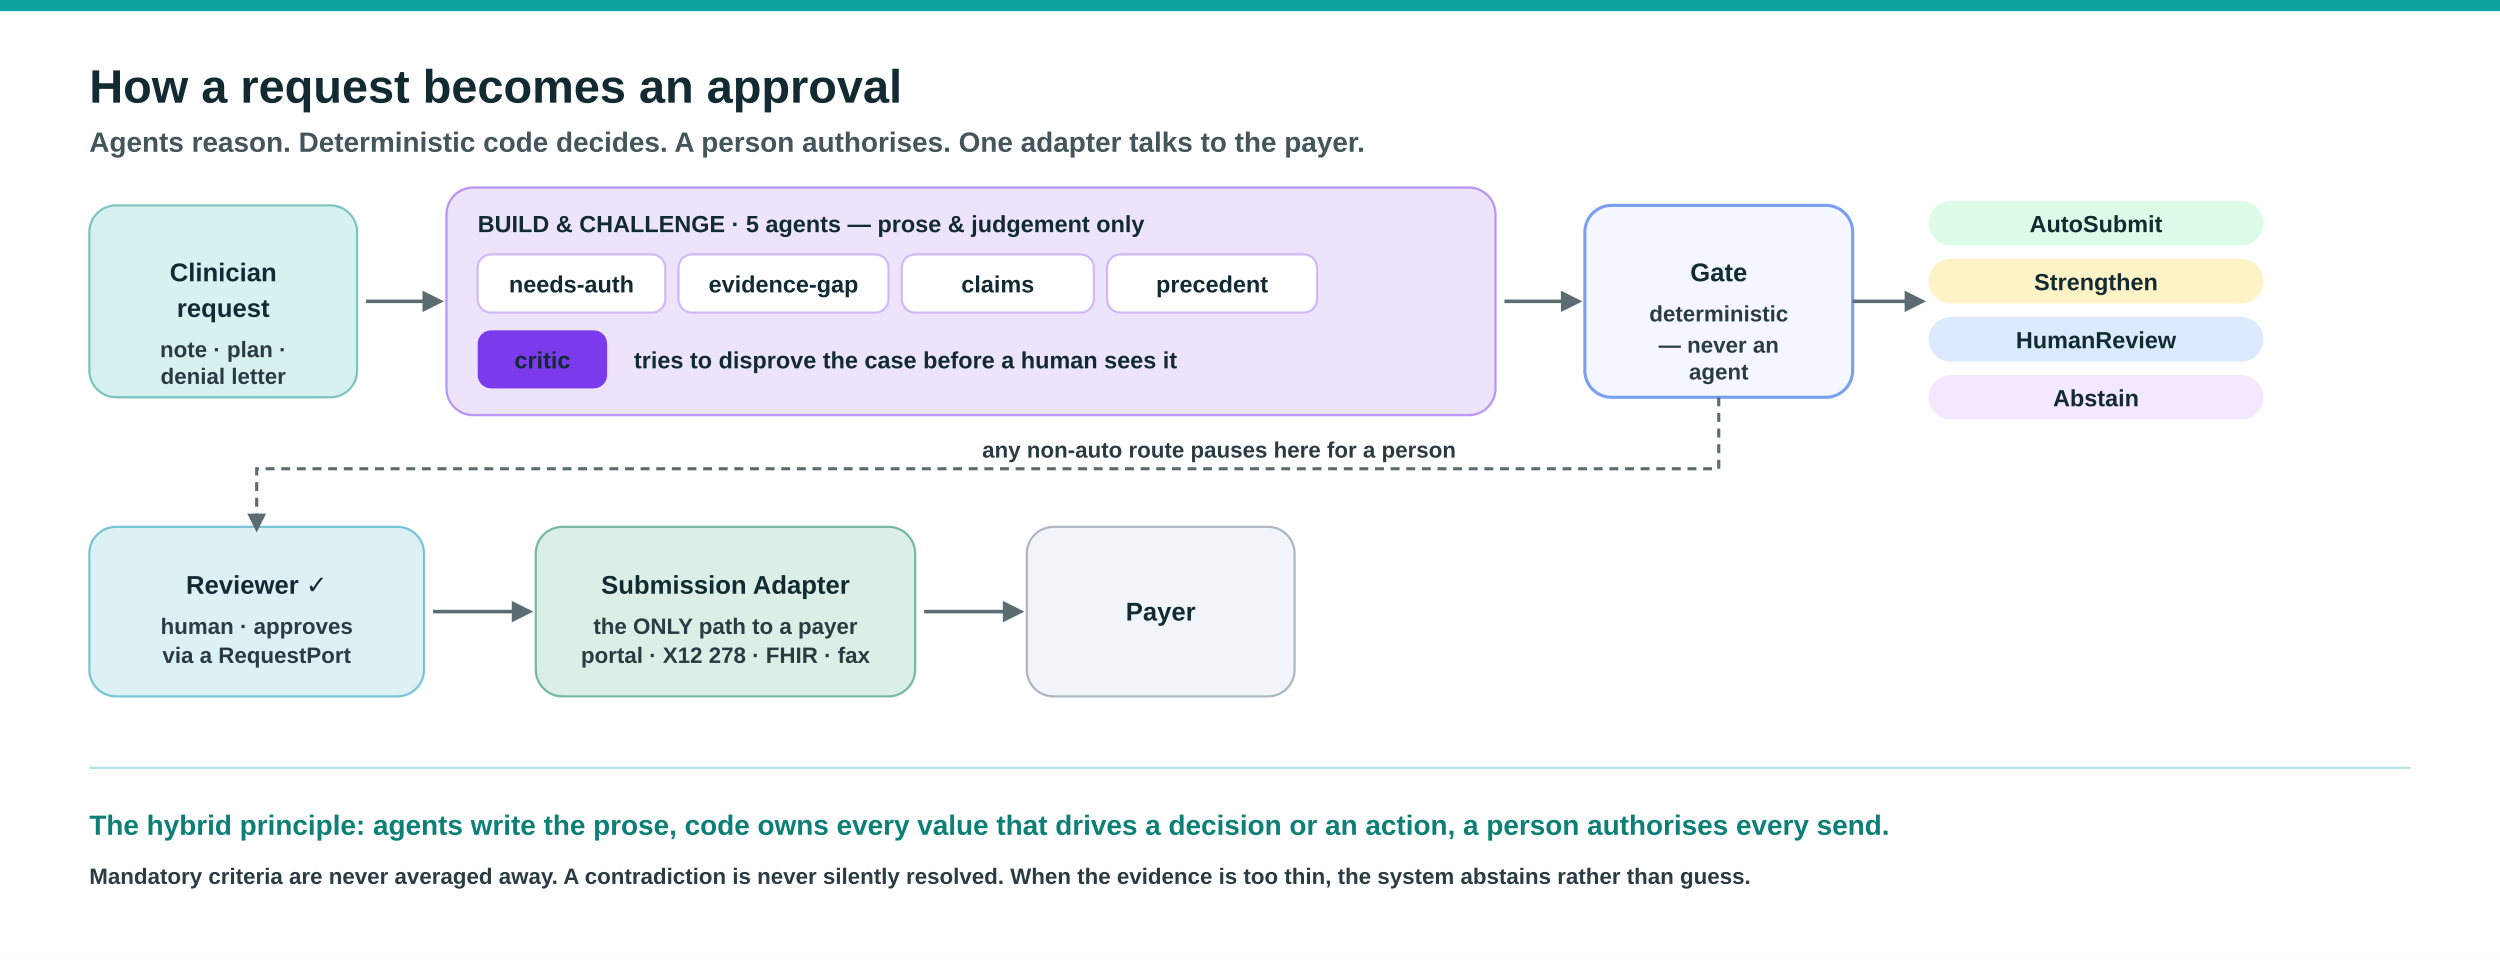
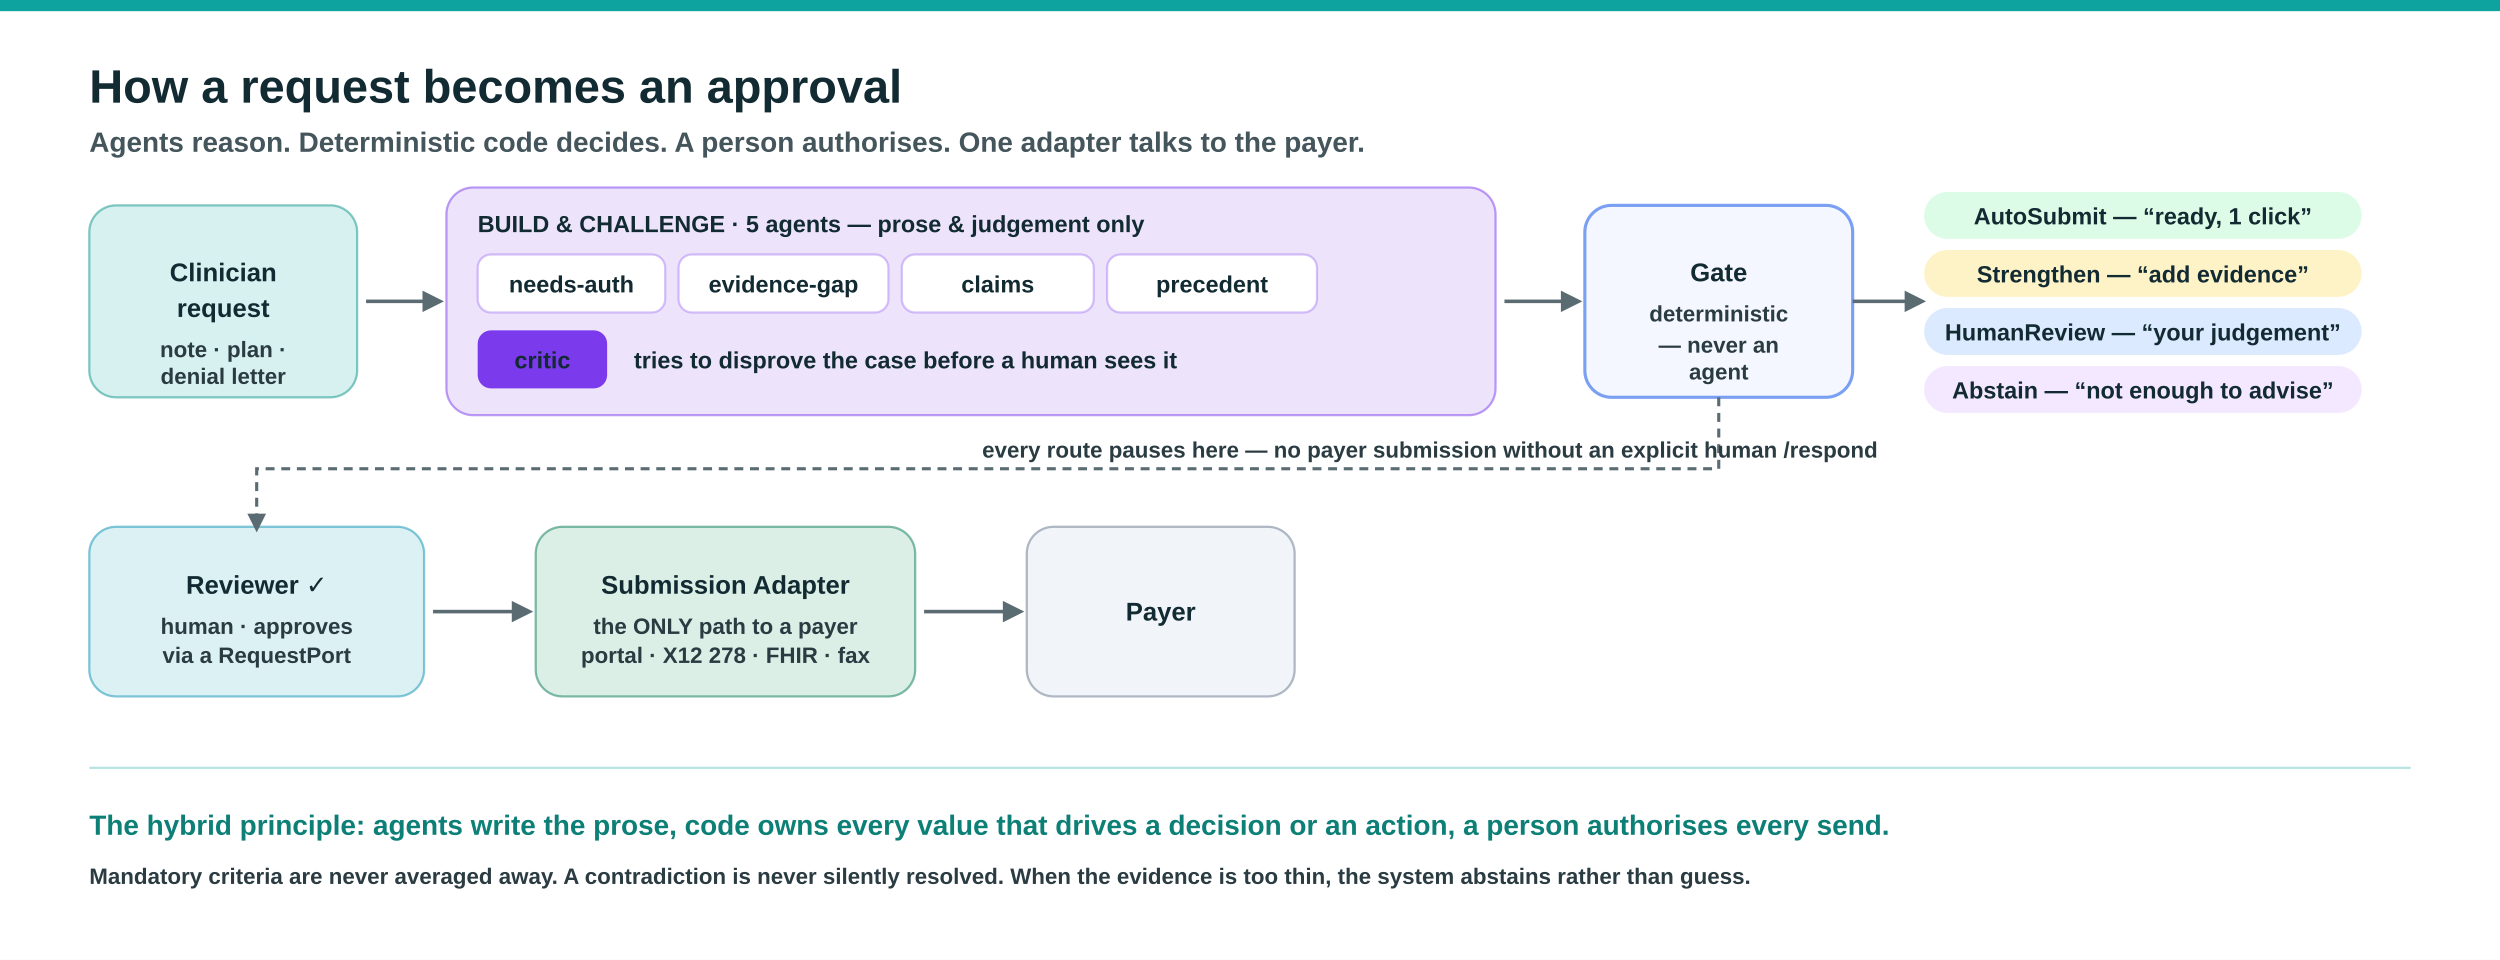
<svg xmlns="http://www.w3.org/2000/svg" viewBox="0 0 1120 430" font-family="'Segoe UI','Helvetica Neue',Arial,sans-serif">
  <style>
    text{ fill:#122A32; }
    .t{ font-size:21px; font-weight:800; }
    .sub{ font-size:12.5px; font-weight:600; fill:#44555C; }
    .n{ font-size:12px; font-weight:800; fill:#FFFFFF; }
    .nd{ font-size:11.5px; font-weight:800; }
    .sm{ font-size:10px; font-weight:600; fill:#2A3B42; }
    .rt{ font-size:10.5px; font-weight:800; }
    .foot{ font-size:12.5px; font-weight:700; fill:#0C7F76; }
    .gl{ fill:none; stroke:#FFFFFF; stroke-width:2; stroke-linecap:round; stroke-linejoin:round; }
  </style>
  <defs>
    <marker id="a" viewBox="0 0 10 10" refX="7" refY="5" markerWidth="6" markerHeight="6" orient="auto">
      <path d="M0 0 L10 5 L0 10 z" fill="#5B6B72" />
    </marker>
  </defs>
  <rect width="1120" height="430" fill="#FFFFFF" />
  <rect width="1120" height="5" fill="#0FA3A0" />
  <text x="40" y="46" class="t">How a request becomes an approval</text>
  <text x="40" y="68" class="sub">Agents reason. Deterministic code decides. A person authorises. One adapter talks to the payer.</text>
  <g transform="translate(40,92)">
    <rect width="120" height="86" rx="12" fill="#D7F0F0" stroke="#0D9488" stroke-opacity=".5" />
    <text x="60" y="34" text-anchor="middle" class="nd" fill="#0C6157">Clinician</text>
    <text x="60" y="50" text-anchor="middle" class="nd" fill="#0C6157">request</text>
    <text x="60" y="68" text-anchor="middle" class="sm">note · plan ·</text>
    <text x="60" y="80" text-anchor="middle" class="sm">denial letter</text>
  </g>
  <path d="M164 135 H196" stroke="#5B6B72" stroke-width="1.6" marker-end="url(#a)" />
  <g transform="translate(200,84)">
    <rect width="470" height="102" rx="12" fill="#EDE4FC" stroke="#7C3AED" stroke-opacity=".5" />
    <text x="14" y="20" class="rt" fill="#5B21B6">BUILD &amp; CHALLENGE · 5 agents — prose &amp; judgement only</text>
    <g font-size="10.5" font-weight="700" fill="#3B2A63">
      <rect x="14" y="30" width="84" height="26" rx="6" fill="#FFFFFF" stroke="#7C3AED" stroke-opacity=".3" />
      <text x="56" y="47" text-anchor="middle">needs-auth</text>
      <rect x="104" y="30" width="94" height="26" rx="6" fill="#FFFFFF" stroke="#7C3AED" stroke-opacity=".3" />
      <text x="151" y="47" text-anchor="middle">evidence-gap</text>
      <rect x="204" y="30" width="86" height="26" rx="6" fill="#FFFFFF" stroke="#7C3AED" stroke-opacity=".3" />
      <text x="247" y="47" text-anchor="middle">claims</text>
      <rect x="296" y="30" width="94" height="26" rx="6" fill="#FFFFFF" stroke="#7C3AED" stroke-opacity=".3" />
      <text x="343" y="47" text-anchor="middle">precedent</text>
      <rect x="14" y="64" width="58" height="26" rx="6" fill="#7C3AED" />
      <text x="43" y="81" text-anchor="middle" fill="#FFFFFF">critic</text>
      <text x="84" y="81" font-size="10.5" font-weight="600" fill="#3B2A63">tries to disprove the case before a human sees it</text>
    </g>
  </g>
  <path d="M674 135 H706" stroke="#5B6B72" stroke-width="1.6" marker-end="url(#a)" />
  <g transform="translate(710,92)">
    <rect width="120" height="86" rx="12" fill="#F4F7FF" stroke="#2563EB" stroke-opacity=".6" stroke-width="1.4" />
    <text x="60" y="34" text-anchor="middle" class="nd" fill="#1D4ED8">Gate</text>
    <text x="60" y="52" text-anchor="middle" class="sm">deterministic</text>
    <text x="60" y="66" text-anchor="middle" class="sm">— never an</text>
    <text x="60" y="78" text-anchor="middle" class="sm">agent</text>
  </g>
-   <g transform="translate(860,90)">
-     <path d="M-30 45 H0" stroke="#5B6B72" stroke-width="1.6" marker-end="url(#a)" />
+   <g transform="translate(858,86)">
+     <path d="M-28 49 H2" stroke="#5B6B72" stroke-width="1.6" marker-end="url(#a)" />
    <g class="rt">
-       <rect x="4" y="0" width="150" height="20" rx="10" fill="#DCFCE7" />
-       <text x="79" y="14" text-anchor="middle" fill="#065F46">AutoSubmit</text>
-       <rect x="4" y="26" width="150" height="20" rx="10" fill="#FEF3C7" />
-       <text x="79" y="40" text-anchor="middle" fill="#92400E">Strengthen</text>
-       <rect x="4" y="52" width="150" height="20" rx="10" fill="#DBEAFE" />
-       <text x="79" y="66" text-anchor="middle" fill="#1E40AF">HumanReview</text>
-       <rect x="4" y="78" width="150" height="20" rx="10" fill="#F3E8FF" />
-       <text x="79" y="92" text-anchor="middle" fill="#6B21A8">Abstain</text>
+       <rect x="4" y="0" width="196" height="21" rx="10.5" fill="#DCFCE7" />
+       <text x="102" y="14.5" text-anchor="middle" fill="#065F46">AutoSubmit — “ready, 1 click”</text>
+       <rect x="4" y="26" width="196" height="21" rx="10.5" fill="#FEF3C7" />
+       <text x="102" y="40.5" text-anchor="middle" fill="#92400E">Strengthen — “add evidence”</text>
+       <rect x="4" y="52" width="196" height="21" rx="10.5" fill="#DBEAFE" />
+       <text x="102" y="66.5" text-anchor="middle" fill="#1E40AF">HumanReview — “your judgement”</text>
+       <rect x="4" y="78" width="196" height="21" rx="10.5" fill="#F3E8FF" />
+       <text x="102" y="92.5" text-anchor="middle" fill="#6B21A8">Abstain — “not enough to advise”</text>
    </g>
  </g>
  <g transform="translate(40,236)">
    <rect width="150" height="76" rx="12" fill="#DBF1F4" stroke="#0891B2" stroke-opacity=".5" />
    <text x="75" y="30" text-anchor="middle" class="nd" fill="#0E6F86">Reviewer ✓</text>
    <text x="75" y="48" text-anchor="middle" class="sm">human · approves</text>
    <text x="75" y="61" text-anchor="middle" class="sm">via a RequestPort</text>
  </g>
  <path d="M194 274 H236" stroke="#5B6B72" stroke-width="1.6" marker-end="url(#a)" />
  <g transform="translate(240,236)">
    <rect width="170" height="76" rx="12" fill="#DBEFE6" stroke="#047857" stroke-opacity=".5" />
    <text x="85" y="30" text-anchor="middle" class="nd" fill="#065F46">Submission Adapter</text>
    <text x="85" y="48" text-anchor="middle" class="sm">the ONLY path to a payer</text>
    <text x="85" y="61" text-anchor="middle" class="sm">portal · X12 278 · FHIR · fax</text>
  </g>
  <path d="M414 274 H456" stroke="#5B6B72" stroke-width="1.6" marker-end="url(#a)" />
  <g transform="translate(460,236)">
    <rect width="120" height="76" rx="12" fill="#F1F5F9" stroke="#64748B" stroke-opacity=".5" />
    <text x="60" y="42" text-anchor="middle" class="nd" fill="#334155">Payer</text>
  </g>
  <path d="M770 178 V210 H115 V236" fill="none" stroke="#5B6B72" stroke-width="1.4" stroke-dasharray="4 3" marker-end="url(#a)" />
-   <text x="440" y="205" class="sm" fill="#5B6B72">any non-auto route pauses here for a person</text>
+   <text x="440" y="205" class="sm" fill="#5B6B72" font-weight="800">every route pauses here — no payer submission without an explicit human /respond</text>
  <line x1="40" y1="344" x2="1080" y2="344" stroke="#0FA3A0" stroke-opacity=".3" />
  <text x="40" y="374" class="foot">The hybrid principle: agents write the prose, code owns every value that drives a decision or an action, a person authorises every send.</text>
  <text x="40" y="396" class="sm" font-size="12" fill="#22343B">Mandatory criteria are never averaged away. A contradiction is never silently resolved. When the evidence is too thin, the system abstains rather than guess.</text>
</svg>
